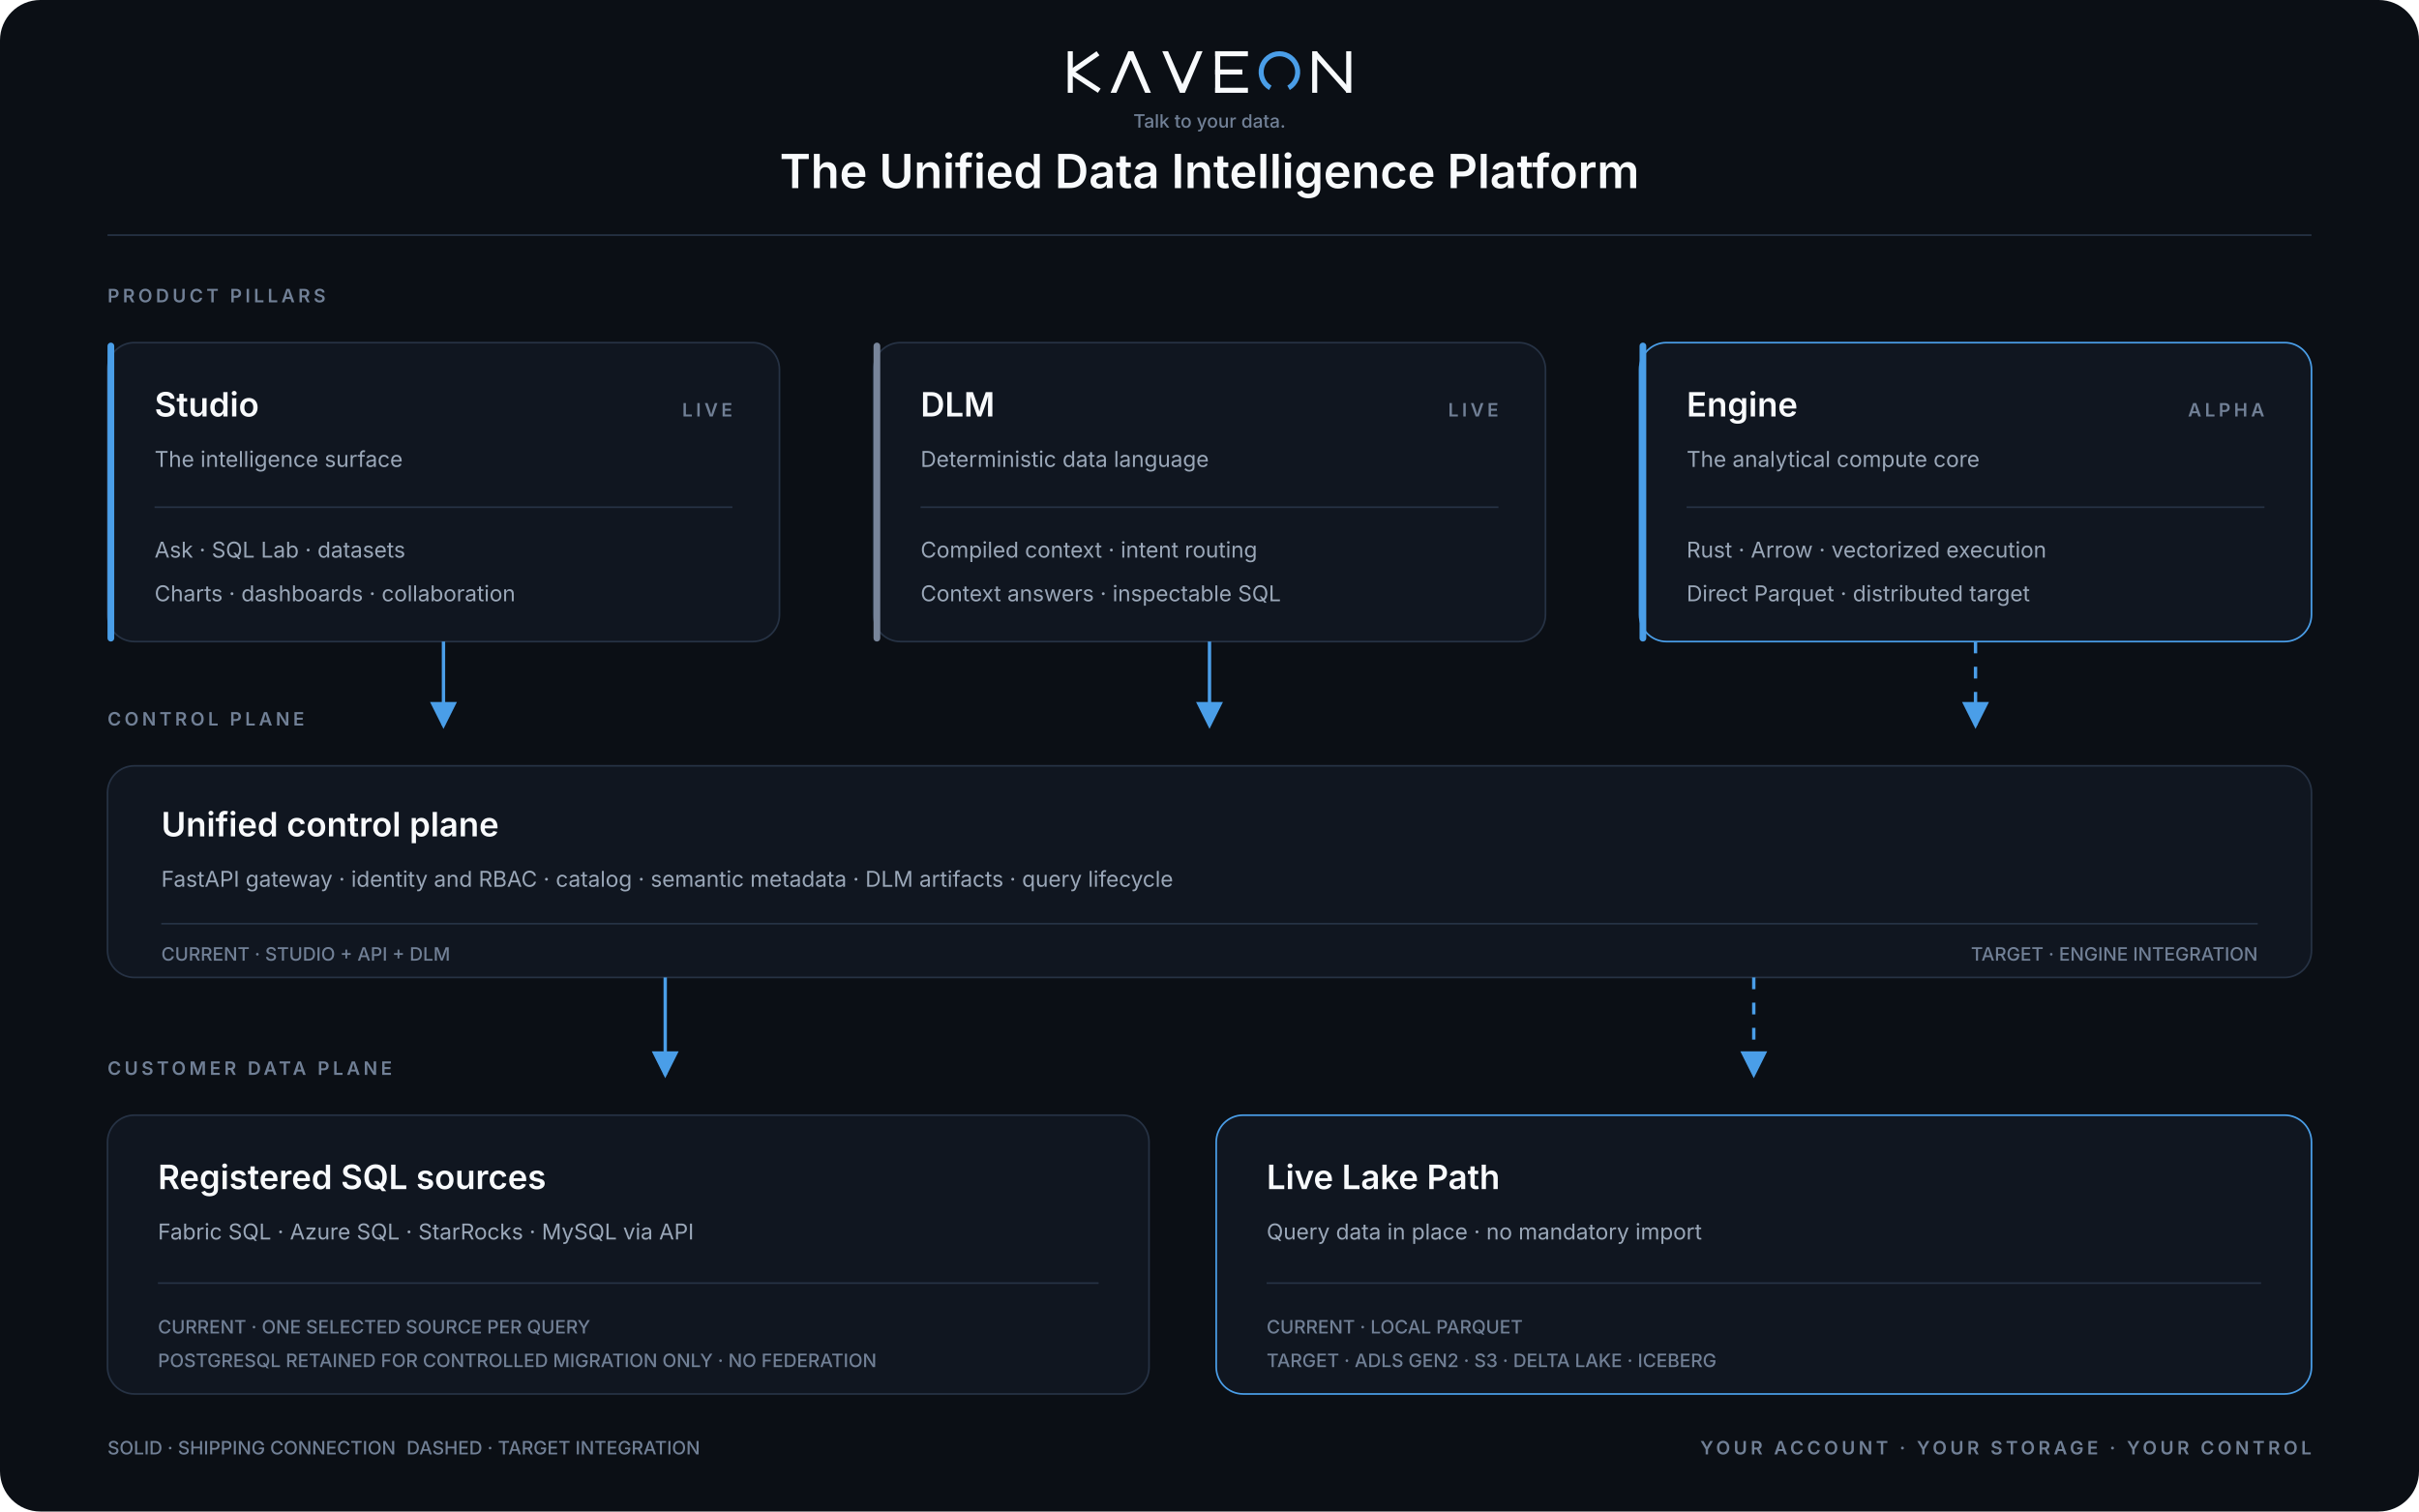
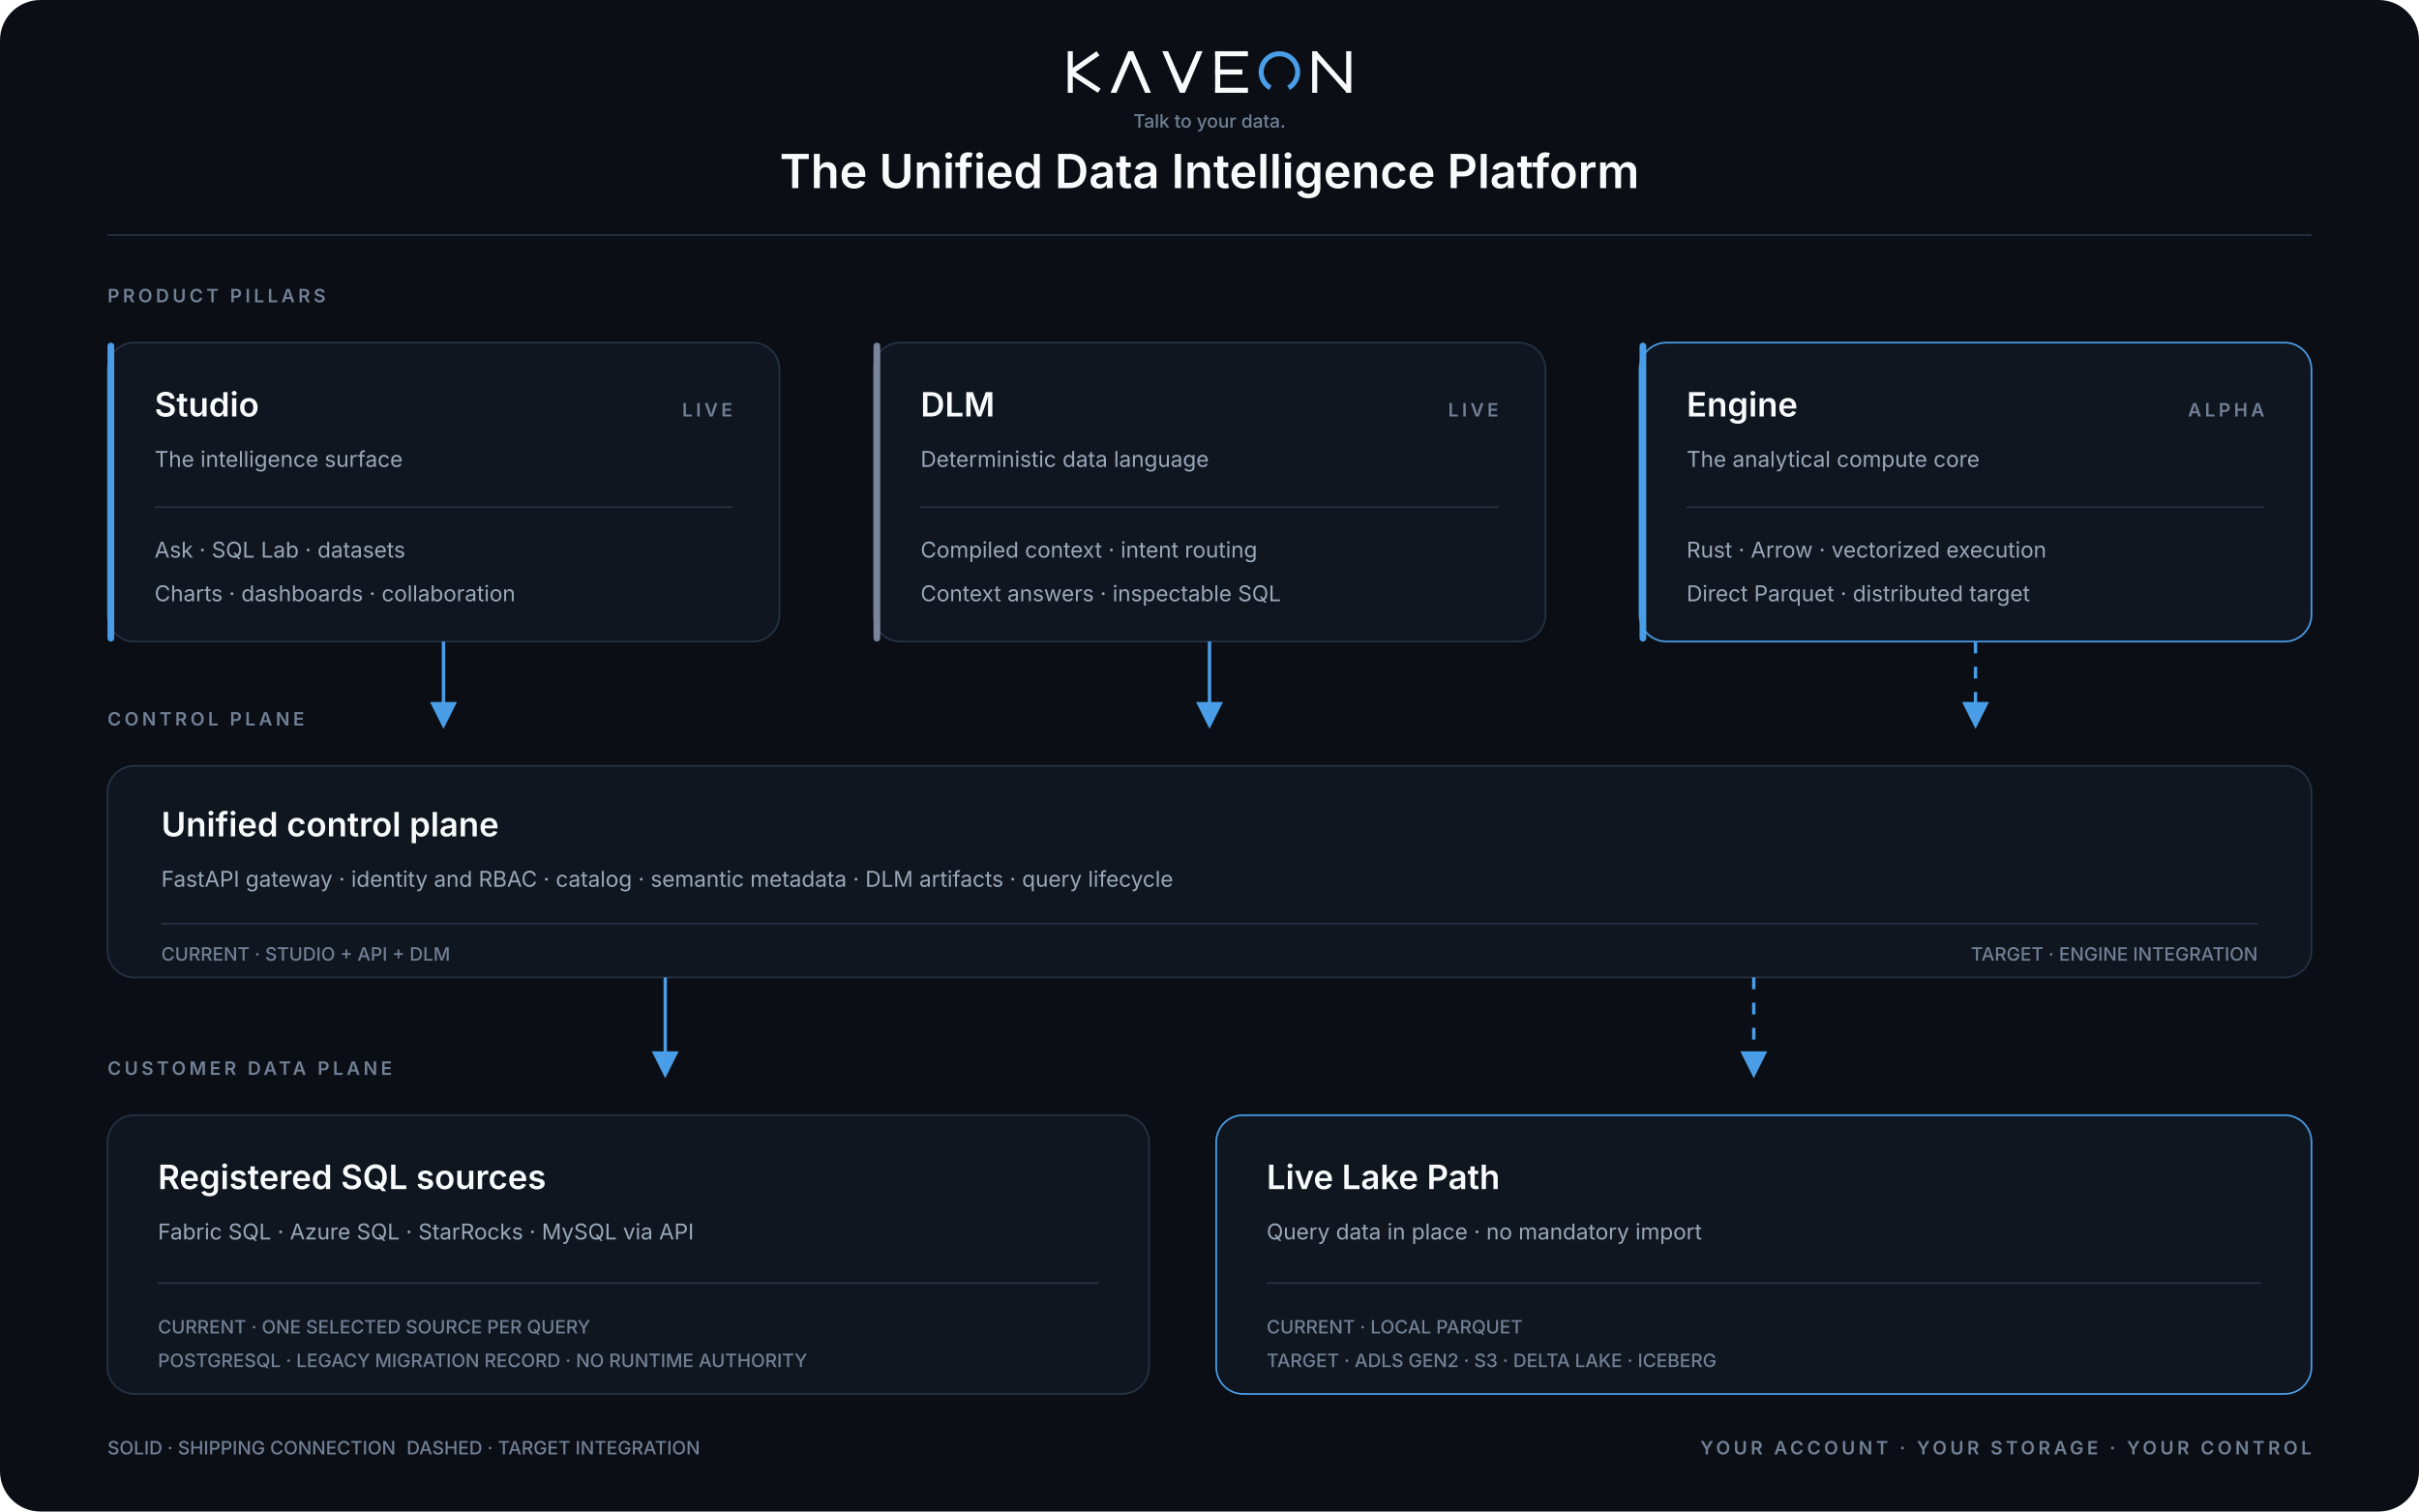
<svg xmlns="http://www.w3.org/2000/svg" width="1440" height="900" viewBox="0 0 1440 900" role="img" aria-labelledby="platform-title platform-desc">
  <defs>
    <marker id="platform-arrow" markerWidth="8" markerHeight="8" refX="7" refY="4" orient="auto">
      <path d="M0 0 8 4 0 8Z" fill="#4A9EE8" />
    </marker>
    <style>
      .eyebrow{font:600 11px Inter,Segoe UI,sans-serif;letter-spacing:2px;fill:#718096}.title{font:600 28px Inter,Segoe UI,sans-serif;fill:#f8fafc}.heading{font:600 20px Inter,Segoe UI,sans-serif;fill:#f8fafc}.body{font:400 13px Inter,Segoe UI,sans-serif;fill:#9aa7b8}.note{font:500 11px Inter,Segoe UI,sans-serif;fill:#718096}.box{fill:#101620;stroke:#263244;stroke-width:1}.accent{stroke:#4A9EE8}.rule{stroke:#263244;stroke-width:1}.flow{fill:none;stroke:#4A9EE8;stroke-width:2;marker-end:url(#platform-arrow)}.target{stroke-dasharray:7 8;animation:platform-flow 3s linear infinite}@keyframes platform-flow{to{stroke-dashoffset:-30}}@media(prefers-reduced-motion:reduce){.target{animation:none}}
    </style>
  </defs>
  <rect width="1440" height="900" rx="24" fill="#0b0f15" />
  <g transform="translate(622.125 20) scale(.15)" fill="#f8fafc">
    <rect x="90" y="70" width="20" height="165" />
    <polygon points="108.73,161.2 215.73,86.39 204.27,70 97.27,144.8" />
    <polygon points="97.51,161.36 209.51,235 220.49,218.29 108.49,144.64" />
    <path d="M260 235 330 70h20l70 165h-23l-57-131-57 131Z" />
    <path d="M465 70h23l57 131 57-131h23l-70 165h-20Z" />
    <rect x="675" y="70" width="20" height="165" />
    <rect x="675" y="70" width="130" height="20" />
    <rect x="675" y="142.5" width="108" height="20" />
    <rect x="675" y="215" width="130" height="20" />
    <rect x="1060" y="70" width="20" height="165" />
    <rect x="1195" y="70" width="20" height="165" />
    <polygon points="1062.53,83.3 1197.53,235 1212.47,221.7 1077.47,70" />
    <path d="M966.25 215.29A72.5 72.5 0 1 0 893.75 215.29" fill="none" stroke="#4A9EE8" stroke-width="20" />
  </g>
  <text x="720" y="76" text-anchor="middle" class="note">Talk to your data.</text>
  <text x="720" y="112" text-anchor="middle" class="title">The Unified Data Intelligence Platform</text>
  <line x1="64" y1="140" x2="1376" y2="140" class="rule" />
  <text x="64" y="180" class="eyebrow">PRODUCT PILLARS</text>
  <g transform="translate(64 204)">
    <rect width="400" height="178" rx="16" class="box" />
    <rect width="4" height="178" rx="2" fill="#4A9EE8" />
    <text x="28" y="44" class="heading">Studio</text>
    <text x="28" y="74" class="body">The intelligence surface</text>
    <line x1="28" y1="98" x2="372" y2="98" class="rule" />
    <text x="28" y="128" class="body">Ask · SQL Lab · datasets</text>
    <text x="28" y="154" class="body">Charts · dashboards · collaboration</text>
    <text x="372" y="44" text-anchor="end" class="eyebrow">LIVE</text>
  </g>
  <g transform="translate(520 204)">
    <rect width="400" height="178" rx="16" class="box" />
    <rect width="4" height="178" rx="2" fill="#78859a" />
    <text x="28" y="44" class="heading">DLM</text>
    <text x="28" y="74" class="body">Deterministic data language</text>
    <line x1="28" y1="98" x2="372" y2="98" class="rule" />
    <text x="28" y="128" class="body">Compiled context · intent routing</text>
    <text x="28" y="154" class="body">Context answers · inspectable SQL</text>
    <text x="372" y="44" text-anchor="end" class="eyebrow">LIVE</text>
  </g>
  <g transform="translate(976 204)">
    <rect width="400" height="178" rx="16" class="box accent" />
    <rect width="4" height="178" rx="2" fill="#4A9EE8" />
    <text x="28" y="44" class="heading">Engine</text>
    <text x="28" y="74" class="body">The analytical compute core</text>
    <line x1="28" y1="98" x2="372" y2="98" class="rule" />
    <text x="28" y="128" class="body">Rust · Arrow · vectorized execution</text>
    <text x="28" y="154" class="body">Direct Parquet · distributed target</text>
    <text x="372" y="44" text-anchor="end" class="eyebrow">ALPHA</text>
  </g>
  <path d="M264 382v50" class="flow" />
  <path d="M720 382v50" class="flow" />
  <path d="M1176 382v50" class="flow target" />
  <text x="64" y="432" class="eyebrow">CONTROL PLANE</text>
  <g transform="translate(64 456)">
    <rect width="1312" height="126" rx="16" class="box" />
    <text x="32" y="42" class="heading">Unified control plane</text>
    <text x="32" y="72" class="body">FastAPI gateway · identity and RBAC · catalog · semantic metadata · DLM artifacts · query lifecycle</text>
    <line x1="32" y1="94" x2="1280" y2="94" class="rule" />
    <text x="32" y="116" class="note">CURRENT · STUDIO + API + DLM</text>
    <text x="1280" y="116" text-anchor="end" class="note">TARGET · ENGINE INTEGRATION</text>
  </g>
  <path d="M396 582v58" class="flow" />
  <path d="M1044 582v58" class="flow target" />
  <text x="64" y="640" class="eyebrow">CUSTOMER DATA PLANE</text>
  <g transform="translate(64 664)">
    <rect width="620" height="166" rx="16" class="box" />
    <text x="30" y="44" class="heading">Registered SQL sources</text>
    <text x="30" y="74" class="body">Fabric SQL · Azure SQL · StarRocks · MySQL via API</text>
    <line x1="30" y1="100" x2="590" y2="100" class="rule" />
    <text x="30" y="130" class="note">CURRENT · ONE SELECTED SOURCE PER QUERY</text>
-     <text x="30" y="150" class="note">POSTGRESQL RETAINED FOR CONTROLLED MIGRATION ONLY · NO FEDERATION</text>
+     <text x="30" y="150" class="note">POSTGRESQL · LEGACY MIGRATION RECORD · NO RUNTIME AUTHORITY</text>
  </g>
  <g transform="translate(724 664)">
    <rect width="652" height="166" rx="16" class="box accent" />
    <text x="30" y="44" class="heading">Live Lake Path</text>
    <text x="30" y="74" class="body">Query data in place · no mandatory import</text>
    <line x1="30" y1="100" x2="622" y2="100" class="rule" />
    <text x="30" y="130" class="note">CURRENT · LOCAL PARQUET</text>
    <text x="30" y="150" class="note">TARGET · ADLS GEN2 · S3 · DELTA LAKE · ICEBERG</text>
  </g>
  <text x="64" y="866" class="note">SOLID · SHIPPING CONNECTION</text>
  <text x="242" y="866" class="note">DASHED · TARGET INTEGRATION</text>
  <text x="1376" y="866" text-anchor="end" class="eyebrow">YOUR ACCOUNT · YOUR STORAGE · YOUR CONTROL</text>
</svg>
